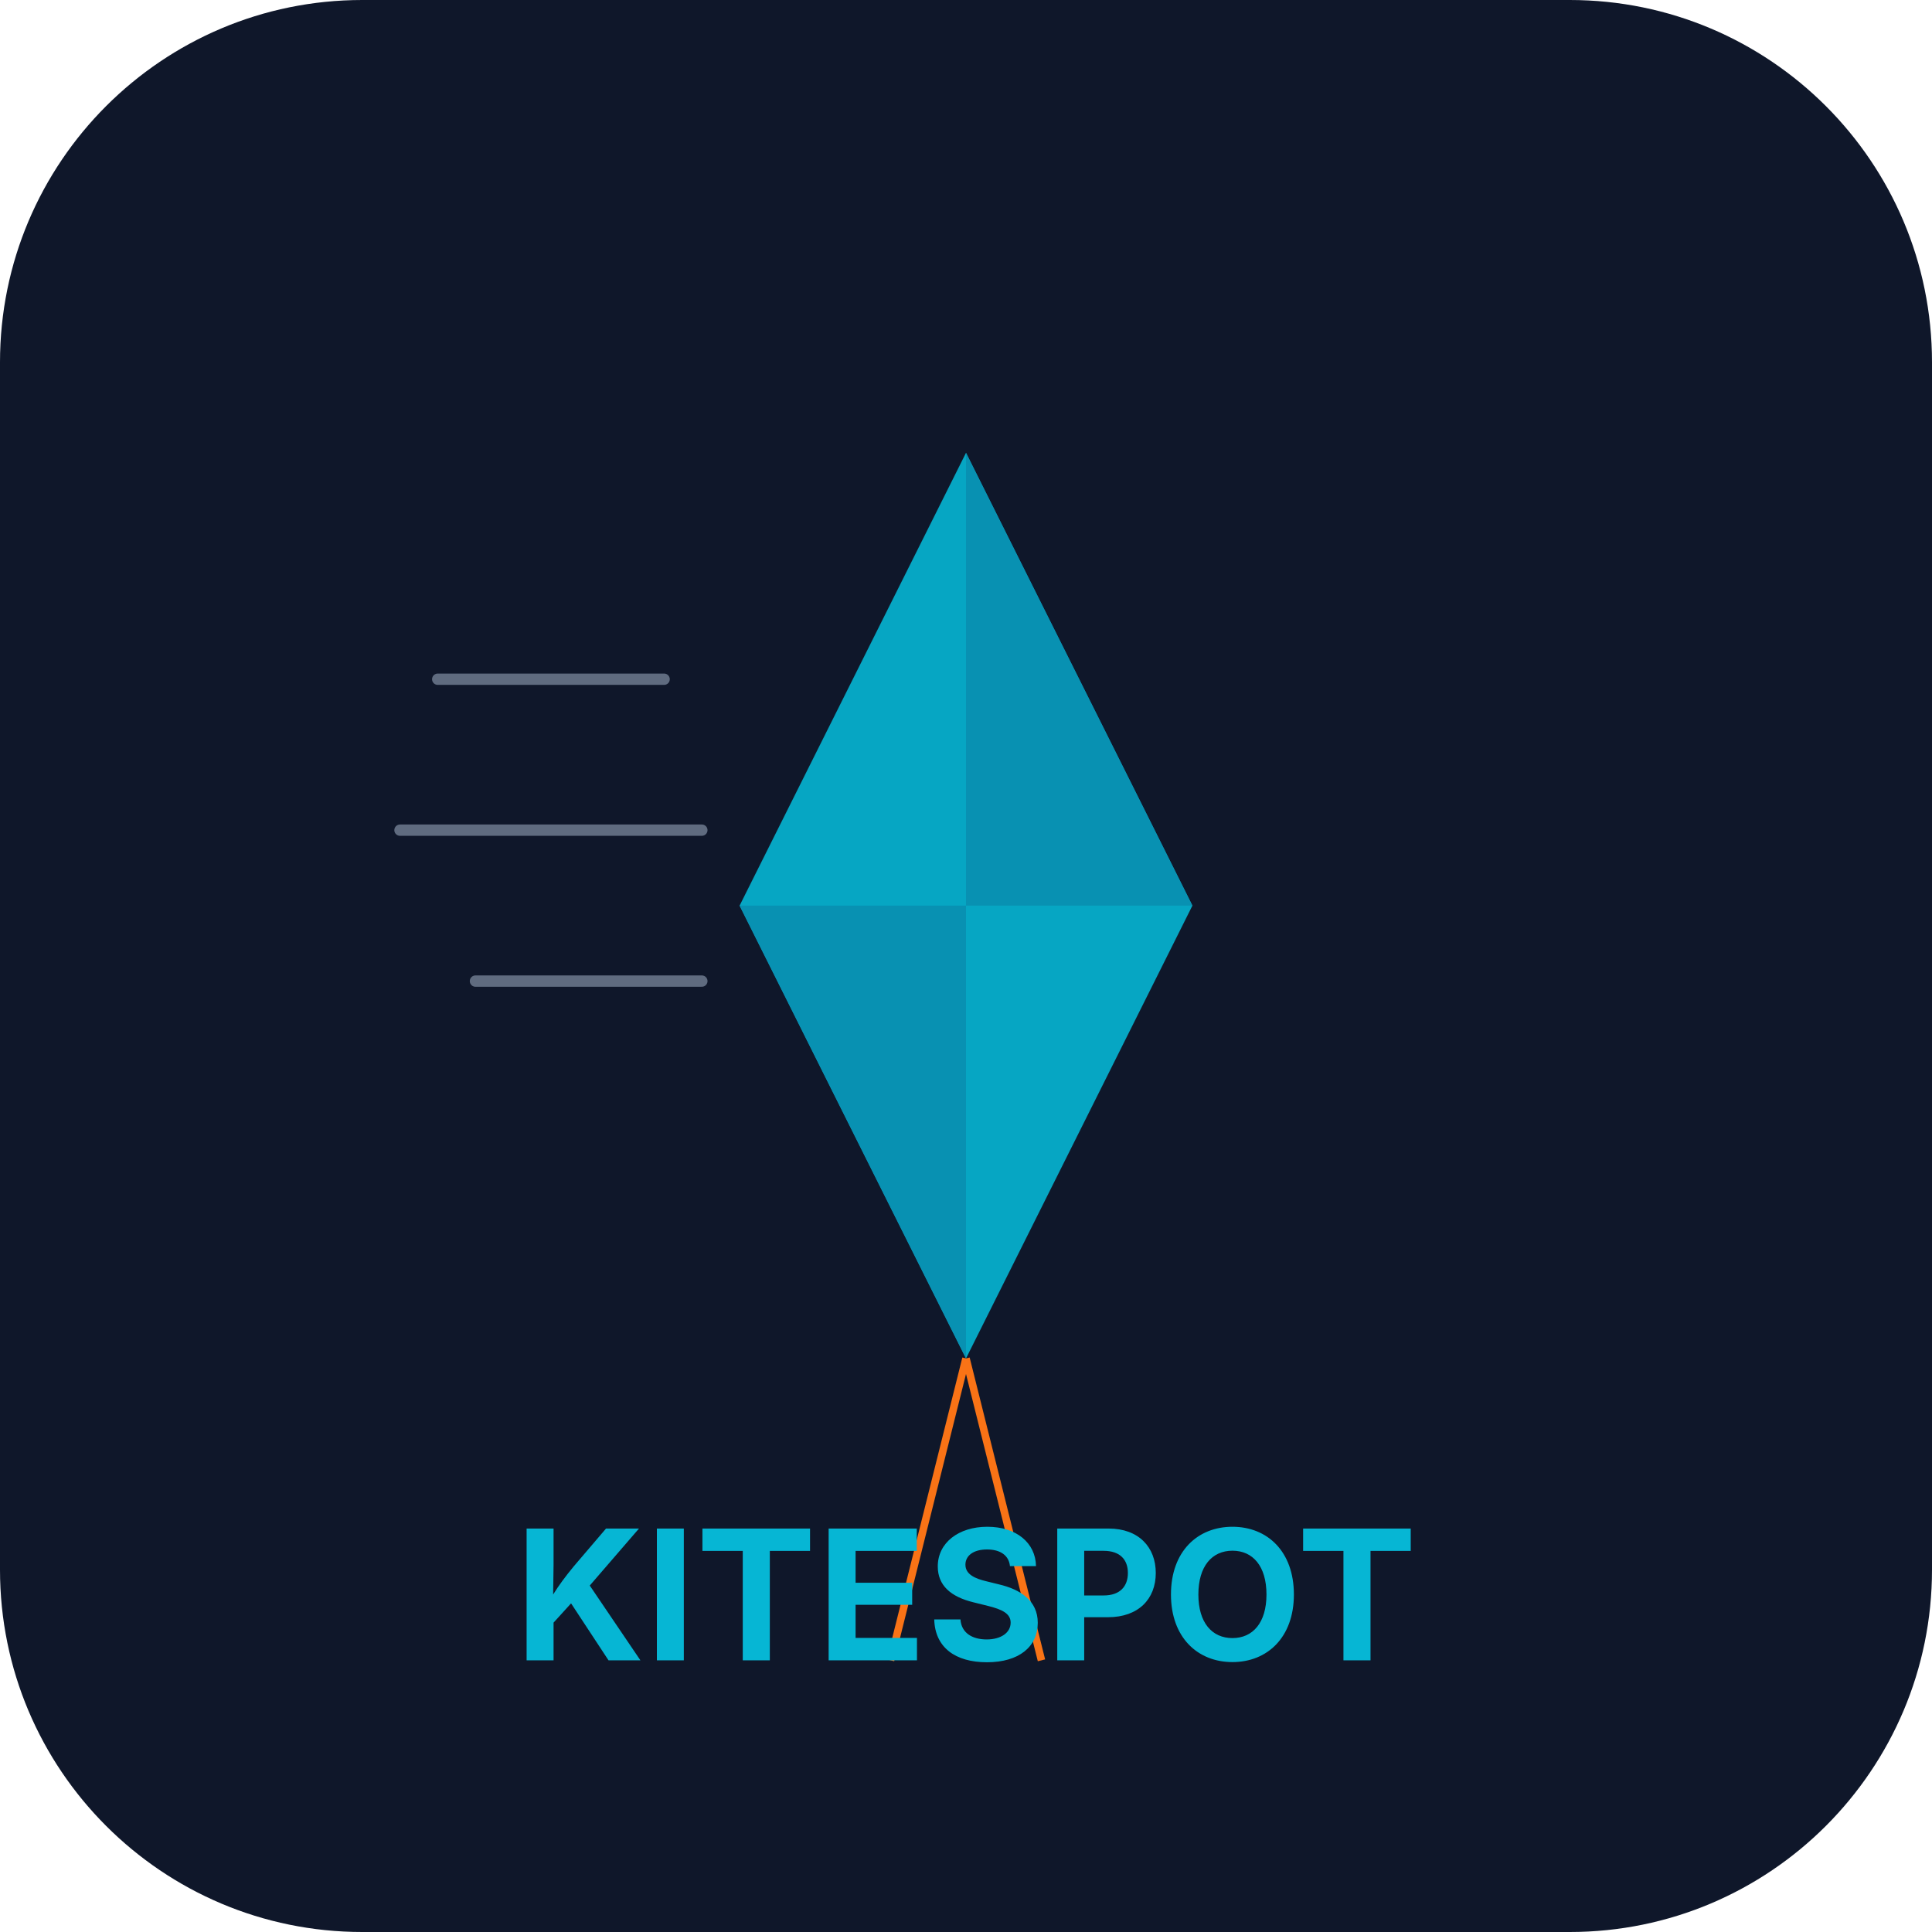
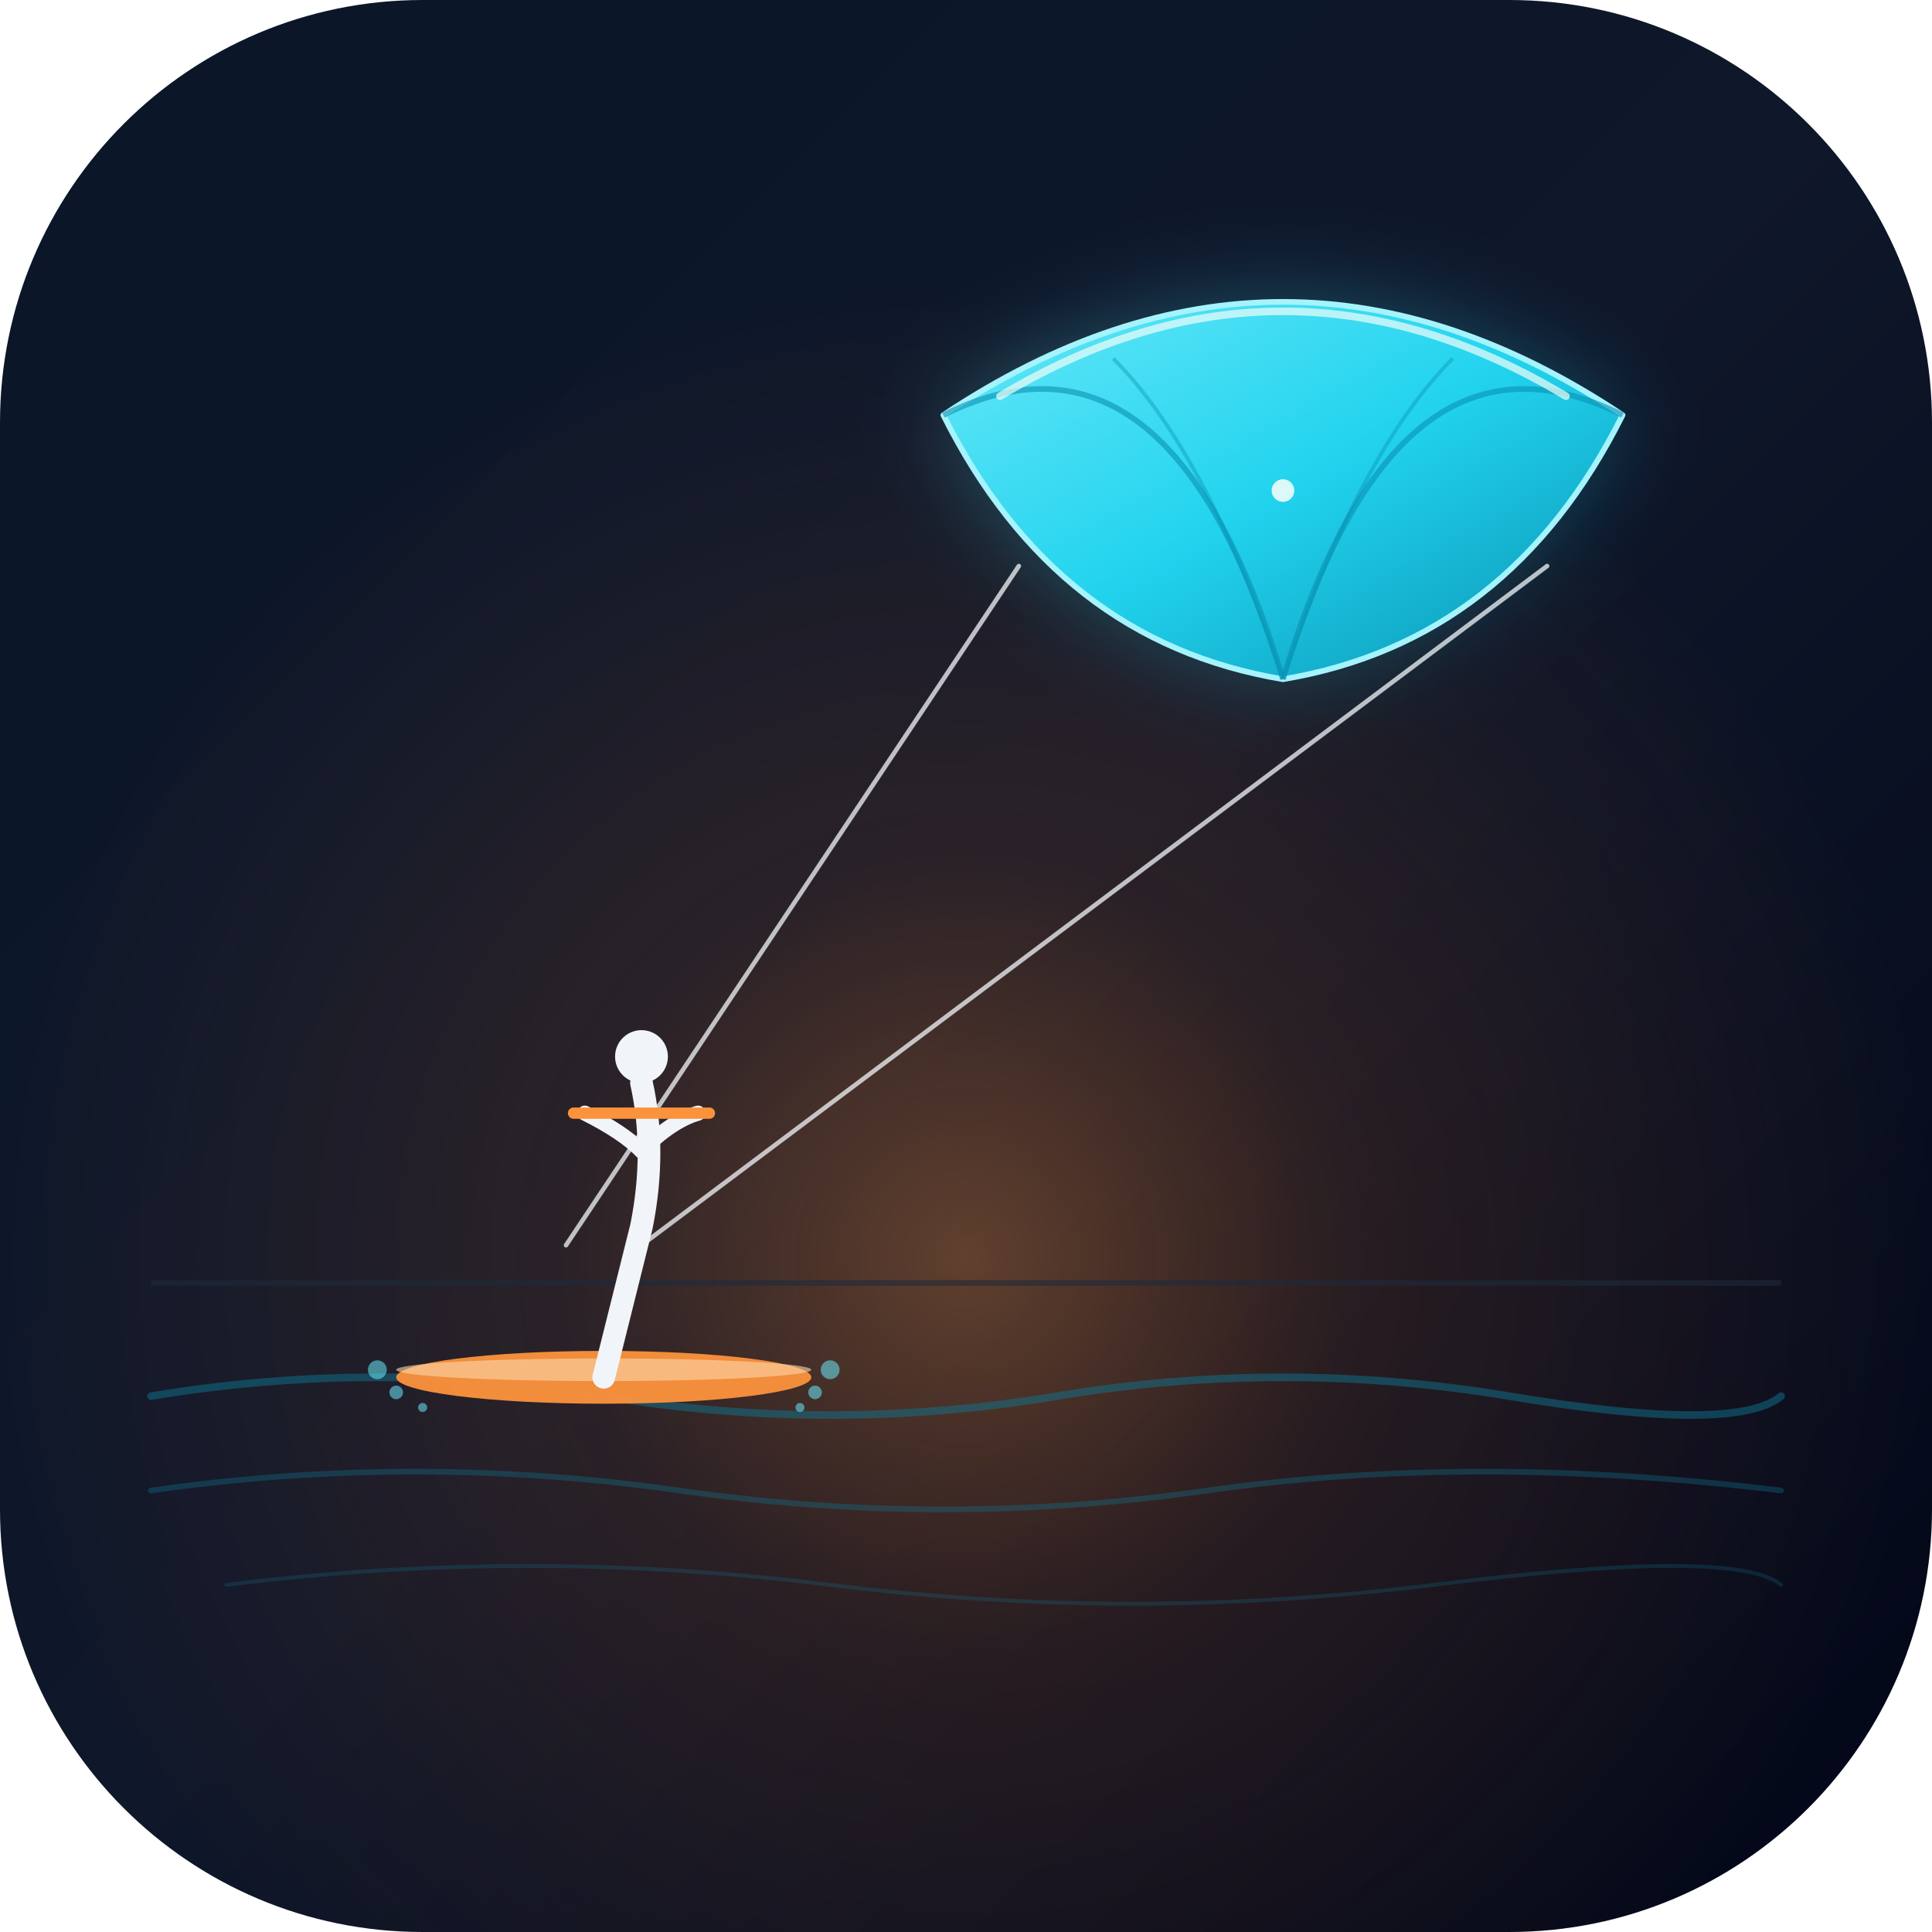
<svg xmlns="http://www.w3.org/2000/svg" viewBox="0 0 512 512">
-   <rect width="512" height="512" rx="96" fill="#0f172a" />
-   <g transform="translate(256,240)">
-     <path d="M0,-120 L60,0 L0,120 L-60,0 Z" fill="#06b6d4" opacity="0.9" />
-     <path d="M0,-120 L60,0 L0,0 Z" fill="#0891b2" />
-     <path d="M0,0 L-60,0 L0,120 Z" fill="#0891b2" />
-     <line x1="0" y1="120" x2="-20" y2="200" stroke="#f97316" stroke-width="2" />
-     <line x1="0" y1="120" x2="20" y2="200" stroke="#f97316" stroke-width="2" />
-     <g stroke="#94a3b8" stroke-width="3" stroke-linecap="round" opacity="0.6">
-       <line x1="-140" y1="-60" x2="-80" y2="-60" />
-       <line x1="-150" y1="-20" x2="-70" y2="-20" />
-       <line x1="-130" y1="20" x2="-70" y2="20" />
+   <defs>
+     <linearGradient id="bg" x1="0%" y1="0%" x2="100%" y2="100%">
+       <stop offset="0%" stop-color="#0a1629" />
+       <stop offset="50%" stop-color="#0f172a" />
+       <stop offset="100%" stop-color="#020617" />
+     </linearGradient>
+     <linearGradient id="kite" x1="0%" y1="0%" x2="100%" y2="100%">
+       <stop offset="0%" stop-color="#67e8f9" />
+       <stop offset="50%" stop-color="#22d3ee" />
+       <stop offset="100%" stop-color="#0891b2" />
+     </linearGradient>
+     <linearGradient id="kiteShadow" x1="0%" y1="0%" x2="100%" y2="100%">
+       <stop offset="0%" stop-color="#0891b2" />
+       <stop offset="100%" stop-color="#164e63" />
+     </linearGradient>
+     <radialGradient id="sunGlow" cx="50%" cy="65%" r="50%">
+       <stop offset="0%" stop-color="#fb923c" stop-opacity="0.35" />
+       <stop offset="40%" stop-color="#f97316" stop-opacity="0.12" />
+       <stop offset="100%" stop-color="#f97316" stop-opacity="0" />
+     </radialGradient>
+     <linearGradient id="wind" x1="0%" y1="0%" x2="100%" y2="0%">
+       <stop offset="0%" stop-color="#22d3ee" stop-opacity="0" />
+       <stop offset="50%" stop-color="#22d3ee" stop-opacity="0.7" />
+       <stop offset="100%" stop-color="#67e8f9" stop-opacity="0" />
+     </linearGradient>
+     <linearGradient id="water" x1="0%" y1="0%" x2="0%" y2="100%">
+       <stop offset="0%" stop-color="#0e7490" stop-opacity="0.4" />
+       <stop offset="100%" stop-color="#164e63" stop-opacity="0.1" />
+     </linearGradient>
+     <filter id="glow" x="-50%" y="-50%" width="200%" height="200%">
+       <feGaussianBlur stdDeviation="6" result="blur" />
+       <feMerge>
+         <feMergeNode in="blur" />
+         <feMergeNode in="SourceGraphic" />
+       </feMerge>
+     </filter>
+     <filter id="softGlow" x="-50%" y="-50%" width="200%" height="200%">
+       <feGaussianBlur stdDeviation="12" />
+     </filter>
+   </defs>
+   <rect width="512" height="512" rx="112" ry="112" fill="url(#bg)" />
+   <rect width="512" height="512" rx="112" ry="112" fill="url(#sunGlow)" />
+   <line x1="40" y1="340" x2="472" y2="340" stroke="#1e293b" stroke-width="1.5" opacity="0.6" />
+   <g opacity="0.5">
+     <path d="M 40 370 Q 100 360 160 370 T 280 370 T 400 370 T 472 370" stroke="#0e7490" stroke-width="2" fill="none" stroke-linecap="round" />
+     <path d="M 40 395 Q 110 385 180 395 T 320 395 T 472 395" stroke="#0e7490" stroke-width="1.5" fill="none" stroke-linecap="round" opacity="0.7" />
+     <path d="M 60 420 Q 140 410 220 420 T 380 420 T 472 420" stroke="#0e7490" stroke-width="1" fill="none" stroke-linecap="round" opacity="0.5" />
+   </g>
+   <g stroke-linecap="round" fill="none">
+     <line x1="60" y1="110" x2="180" y2="110" stroke="url(#wind)" stroke-width="4" />
+     <line x1="90" y1="155" x2="170" y2="155" stroke="url(#wind)" stroke-width="3" opacity="0.7" />
+     <line x1="50" y1="195" x2="200" y2="195" stroke="url(#wind)" stroke-width="3" opacity="0.8" />
+     <line x1="80" y1="240" x2="160" y2="240" stroke="url(#wind)" stroke-width="2" opacity="0.5" />
+   </g>
+   <g transform="translate(340,130)">
+     <path d="M -90 -20 Q 0 -80 90 -20 Q 60 40 0 50 Q -60 40 -90 -20 Z" fill="url(#kite)" opacity="0.3" filter="url(#softGlow)" />
+     <path d="M -90 -20 Q 0 -80 90 -20 Q 60 40 0 50 Q -60 40 -90 -20 Z" fill="url(#kite)" stroke="#a5f3fc" stroke-width="1.5" stroke-linejoin="round" />
+     <path d="M -90 -20 Q -30 -50 0 50" stroke="#0891b2" stroke-width="1.5" fill="none" opacity="0.6" />
+     <path d="M 90 -20 Q 30 -50 0 50" stroke="#0891b2" stroke-width="1.5" fill="none" opacity="0.6" />
+     <path d="M -45 -35 Q -20 -10 0 50" stroke="#0891b2" stroke-width="1" fill="none" opacity="0.4" />
+     <path d="M 45 -35 Q 20 -10 0 50" stroke="#0891b2" stroke-width="1" fill="none" opacity="0.4" />
+     <path d="M -75 -25 Q 0 -70 75 -25" stroke="#f0fdfa" stroke-width="2" fill="none" opacity="0.7" stroke-linecap="round" />
+   </g>
+   <g stroke="#f1f5f9" stroke-width="1.2" opacity="0.75" stroke-linecap="round">
+     <line x1="270" y1="150" x2="150" y2="330" />
+     <line x1="410" y1="150" x2="170" y2="330" />
+   </g>
+   <g transform="translate(160,325)">
+     <ellipse cx="0" cy="40" rx="55" ry="7" fill="#fb923c" opacity="0.95" />
+     <ellipse cx="0" cy="38" rx="55" ry="3" fill="#fed7aa" opacity="0.6" />
+     <g fill="#67e8f9" opacity="0.55">
+       <circle cx="-60" cy="38" r="2.5" />
+       <circle cx="-55" cy="44" r="1.8" />
+       <circle cx="60" cy="38" r="2.5" />
+       <circle cx="56" cy="44" r="1.8" />
+       <circle cx="-48" cy="48" r="1.2" />
+       <circle cx="52" cy="48" r="1.2" />
    </g>
+     <path d="M 0 40 Q 5 20 10 0 Q 14 -20 10 -38" stroke="#f1f5f9" stroke-width="6" fill="none" stroke-linecap="round" />
+     <path d="M 10 -20 Q 5 -25 -5 -30" stroke="#f1f5f9" stroke-width="4" fill="none" stroke-linecap="round" />
+     <path d="M 10 -20 Q 18 -28 25 -30" stroke="#f1f5f9" stroke-width="4" fill="none" stroke-linecap="round" />
+     <circle cx="10" cy="-45" r="7" fill="#f1f5f9" />
+     <line x1="-8" y1="-30" x2="28" y2="-30" stroke="#fb923c" stroke-width="3" stroke-linecap="round" />
  </g>
-   <text x="256" y="440" text-anchor="middle" font-family="Inter,sans-serif" font-size="48" font-weight="700" fill="#06b6d4">KITESPOT</text>
+   <circle cx="340" cy="130" r="3" fill="#f0fdfa" opacity="0.9" />
</svg>
